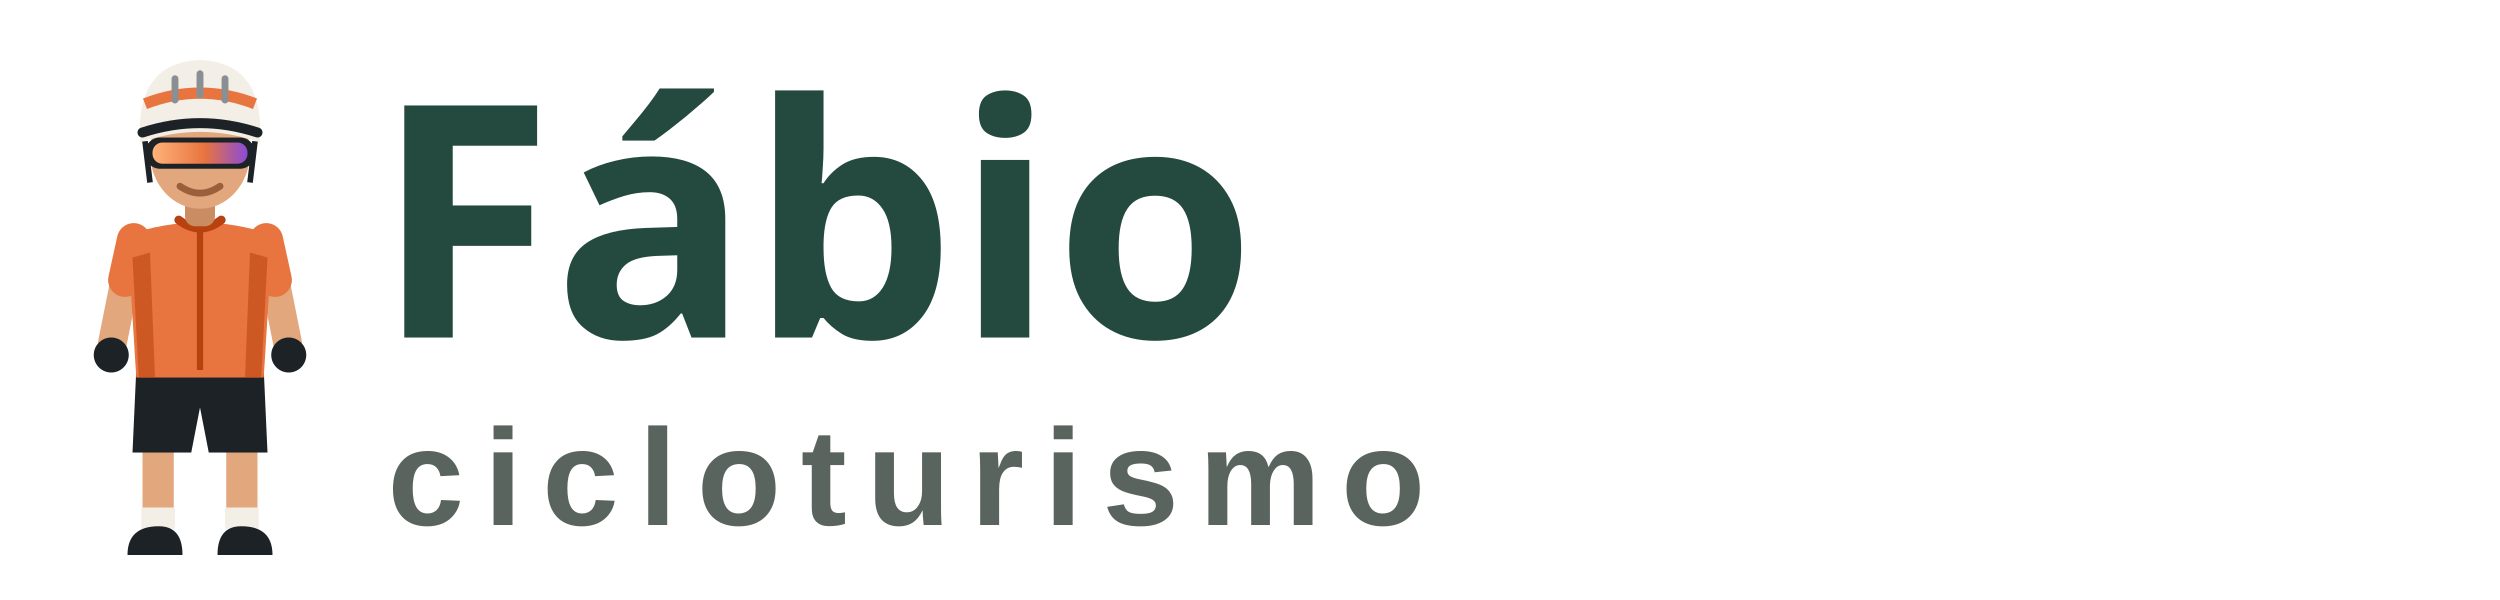
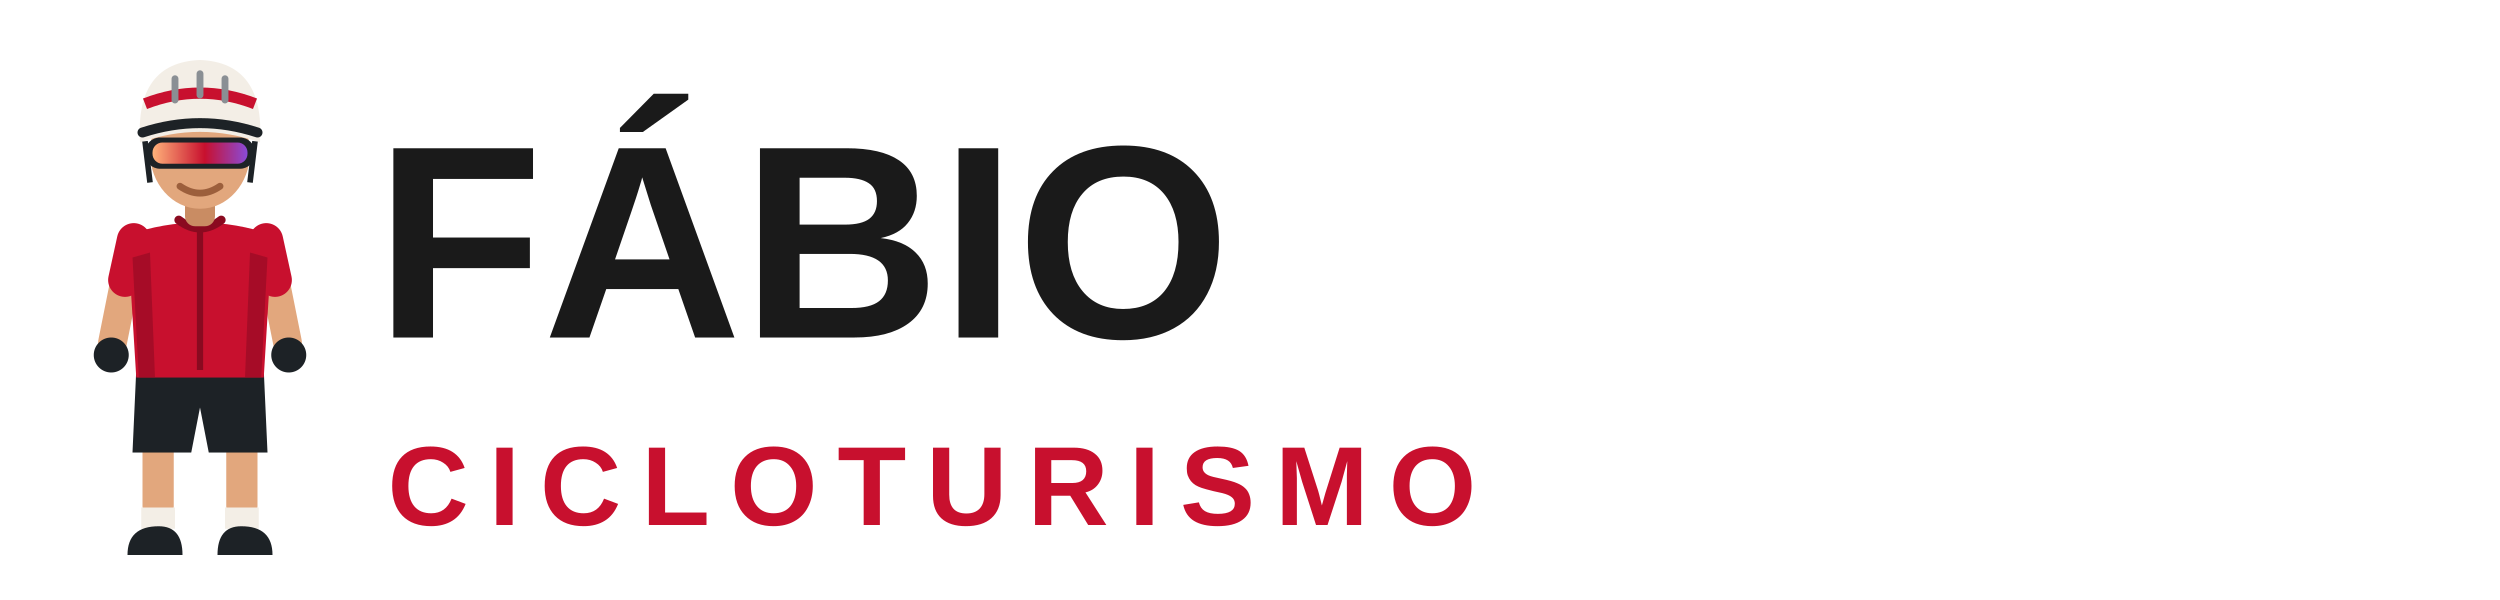
<svg xmlns="http://www.w3.org/2000/svg" viewBox="0 0 200 48" width="200" height="48">
  <g transform="translate(0 2)">
    <defs>
      <linearGradient id="_R_0_-lente" x1="0" y1="0" x2="1" y2="0">
        <stop offset="0" stop-color="#ffb27a" />
-         <stop offset="0.55" stop-color="#e8743f" />
+         <stop offset="0.55" stop-color="#c8102e" />
        <stop offset="1" stop-color="#8a4bd8" />
      </linearGradient>
    </defs>
    <g class="ciclista-corpo ">
      <rect x="11.4" y="33" width="2.5" height="6.6" rx="1.1" fill="#e2a77d" />
      <rect x="18.1" y="33" width="2.5" height="6.6" rx="1.1" fill="#e2a77d" />
      <rect x="11.3" y="38.6" width="2.7" height="1.7" fill="#f3eee6" />
      <rect x="18" y="38.6" width="2.7" height="1.7" fill="#f3eee6" />
      <path d="M10.2 42.4Q10.2 40.1 12.7 40.1Q14.6 40.1 14.6 42.4Z" fill="#1d2226" />
      <path d="M17.4 42.4Q17.4 40.1 19.3 40.1Q21.8 40.1 21.8 42.4Z" fill="#1d2226" />
      <path d="M10.9 27.6H21.1L21.4 34.2H16.7L16 30.6L15.3 34.2H10.6Z" fill="#1d2226" />
      <path d="M10.6 17.4L9 25.4" stroke="#e2a77d" stroke-width="2.3" stroke-linecap="round" />
-       <path d="M10.7 17.2L10 20.4" stroke="#e8743f" stroke-width="2.7" stroke-linecap="round" />
+       <path d="M10.7 17.2L10 20.4" stroke="#c8102e" stroke-width="2.7" stroke-linecap="round" />
      <circle cx="8.9" cy="26.4" r="1.4" fill="#1d2226" />
      <g class="ciclista-braco-baixo">
        <path d="M21.4 17.4L23 25.4" stroke="#e2a77d" stroke-width="2.3" stroke-linecap="round" />
-         <path d="M21.3 17.2L22 20.4" stroke="#e8743f" stroke-width="2.7" stroke-linecap="round" />
+         <path d="M21.3 17.2L22 20.4" stroke="#c8102e" stroke-width="2.7" stroke-linecap="round" />
        <circle cx="23.1" cy="26.4" r="1.4" fill="#1d2226" />
      </g>
-       <path d="M10.2 16.8Q16 14.8 21.8 16.8L21.1 28.2H10.9Z" fill="#e8743f" />
-       <path d="M10.6 18.6L11.1 28.2H12.4L12 18.2Z" fill="#b8420f" opacity="0.55" />
-       <path d="M21.4 18.6L20.9 28.2H19.6L20 18.2Z" fill="#b8420f" opacity="0.55" />
-       <path d="M16 15.9V27.6" stroke="#b8420f" stroke-width="0.5" />
-       <path d="M14.3 15.6Q16 16.9 17.7 15.6" fill="none" stroke="#b8420f" stroke-width="0.7" stroke-linecap="round" />
+       <path d="M10.2 16.8Q16 14.8 21.8 16.8L21.1 28.2H10.9Z" fill="#c8102e" />
+       <path d="M10.6 18.6L11.1 28.2H12.4L12 18.2Z" fill="#8a0a20" opacity="0.55" />
+       <path d="M21.4 18.6L20.9 28.2H19.6L20 18.2Z" fill="#8a0a20" opacity="0.55" />
+       <path d="M16 15.9V27.6" stroke="#8a0a20" stroke-width="0.5" />
+       <path d="M14.3 15.6Q16 16.9 17.7 15.6" fill="none" stroke="#8a0a20" stroke-width="0.7" stroke-linecap="round" />
      <rect x="14.8" y="13" width="2.4" height="3.1" rx="0.8" fill="#c98c63" />
      <ellipse cx="16" cy="10.2" rx="4" ry="4.5" fill="#e2a77d" />
      <path d="M14.4 12.9Q16 14 17.6 12.9" fill="none" stroke="#9c5f3c" stroke-width="0.55" stroke-linecap="round" />
      <rect x="11.6" y="9" width="8.8" height="2.5" rx="1.2" fill="#1d2226" />
      <rect x="12.2" y="9.4" width="7.6" height="1.7" rx="0.8" fill="url(#_R_0_-lente)" />
      <path d="M11.2 9.4Q10.8 3 16 2.8Q21.2 3 20.8 9.4Q16 7.7 11.2 9.4Z" fill="#f3eee6" />
-       <path d="M11.6 6.3Q16 4.6 20.4 6.3" fill="none" stroke="#e8743f" stroke-width="0.9" />
+       <path d="M11.6 6.3Q16 4.6 20.4 6.3" fill="none" stroke="#c8102e" stroke-width="0.9" />
      <path d="M14 4.3V6M16 3.9V5.6M18 4.3V6" stroke="#8a8f94" stroke-width="0.55" stroke-linecap="round" />
      <path d="M11.4 8.6Q16 7.1 20.6 8.6" fill="none" stroke="#1d2226" stroke-width="0.8" stroke-linecap="round" />
      <path d="M11.6 9.3L12 12.6M20.4 9.3L20 12.6" stroke="#1d2226" stroke-width="0.45" />
    </g>
  </g>
-   <text x="30" y="27" font-family="'Saira', 'Arial Narrow', sans-serif" font-size="26" font-weight="700" fill="#24493f">Fábio</text>
-   <text x="31" y="42" font-family="Barlow, Arial, sans-serif" font-size="11" font-weight="600" letter-spacing="1.6" fill="#5a645f">cicloturismo</text>
+   <text x="30" y="27" font-family="Montserrat, Arial, sans-serif" font-size="22" font-weight="900" fill="#1a1a1a">FÁBIO</text>
+   <text x="31" y="42" font-family="Montserrat, Arial, sans-serif" font-size="9" font-weight="800" letter-spacing="1.6" fill="#c8102e">CICLOTURISMO</text>
</svg>
